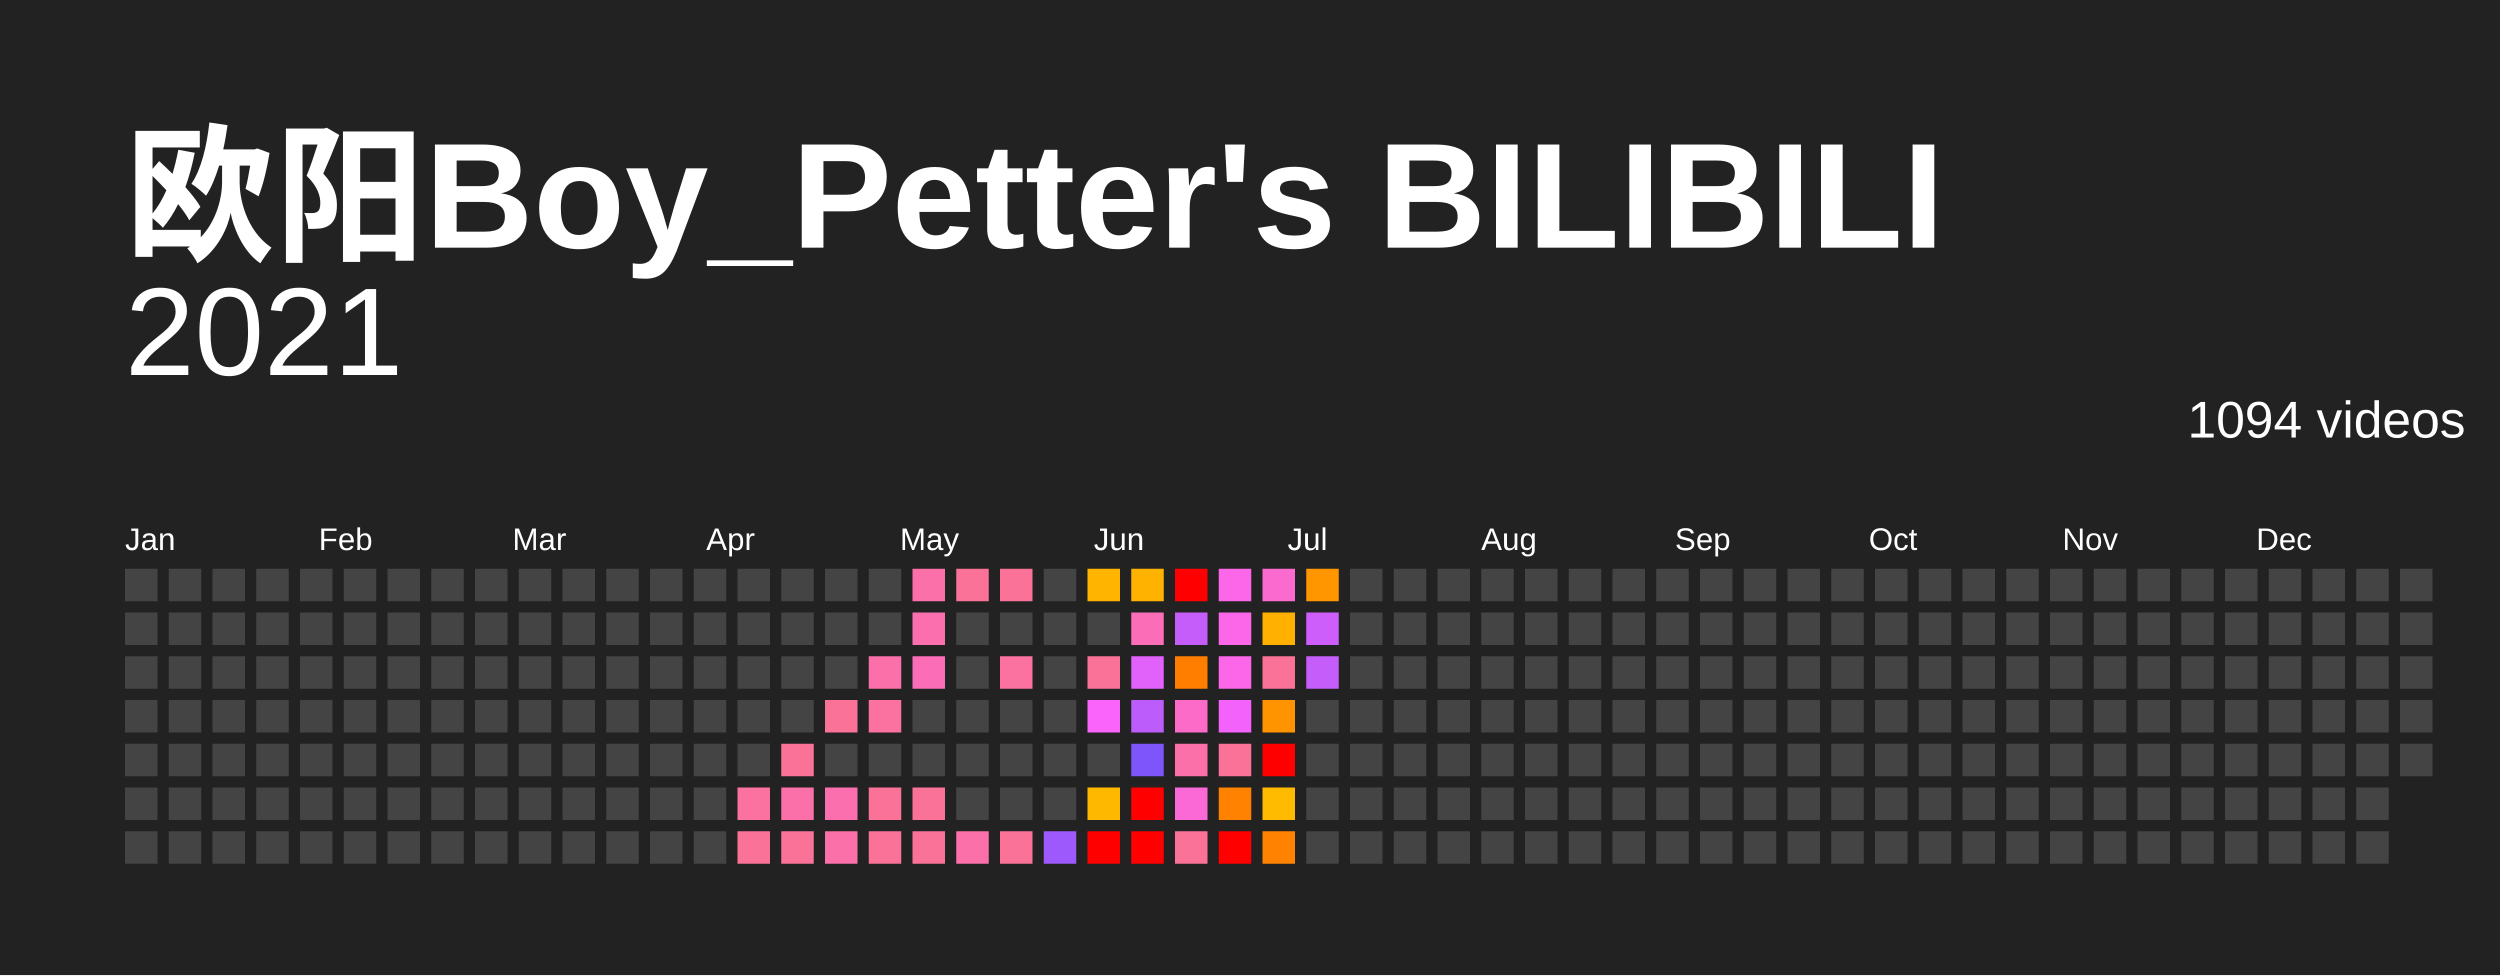
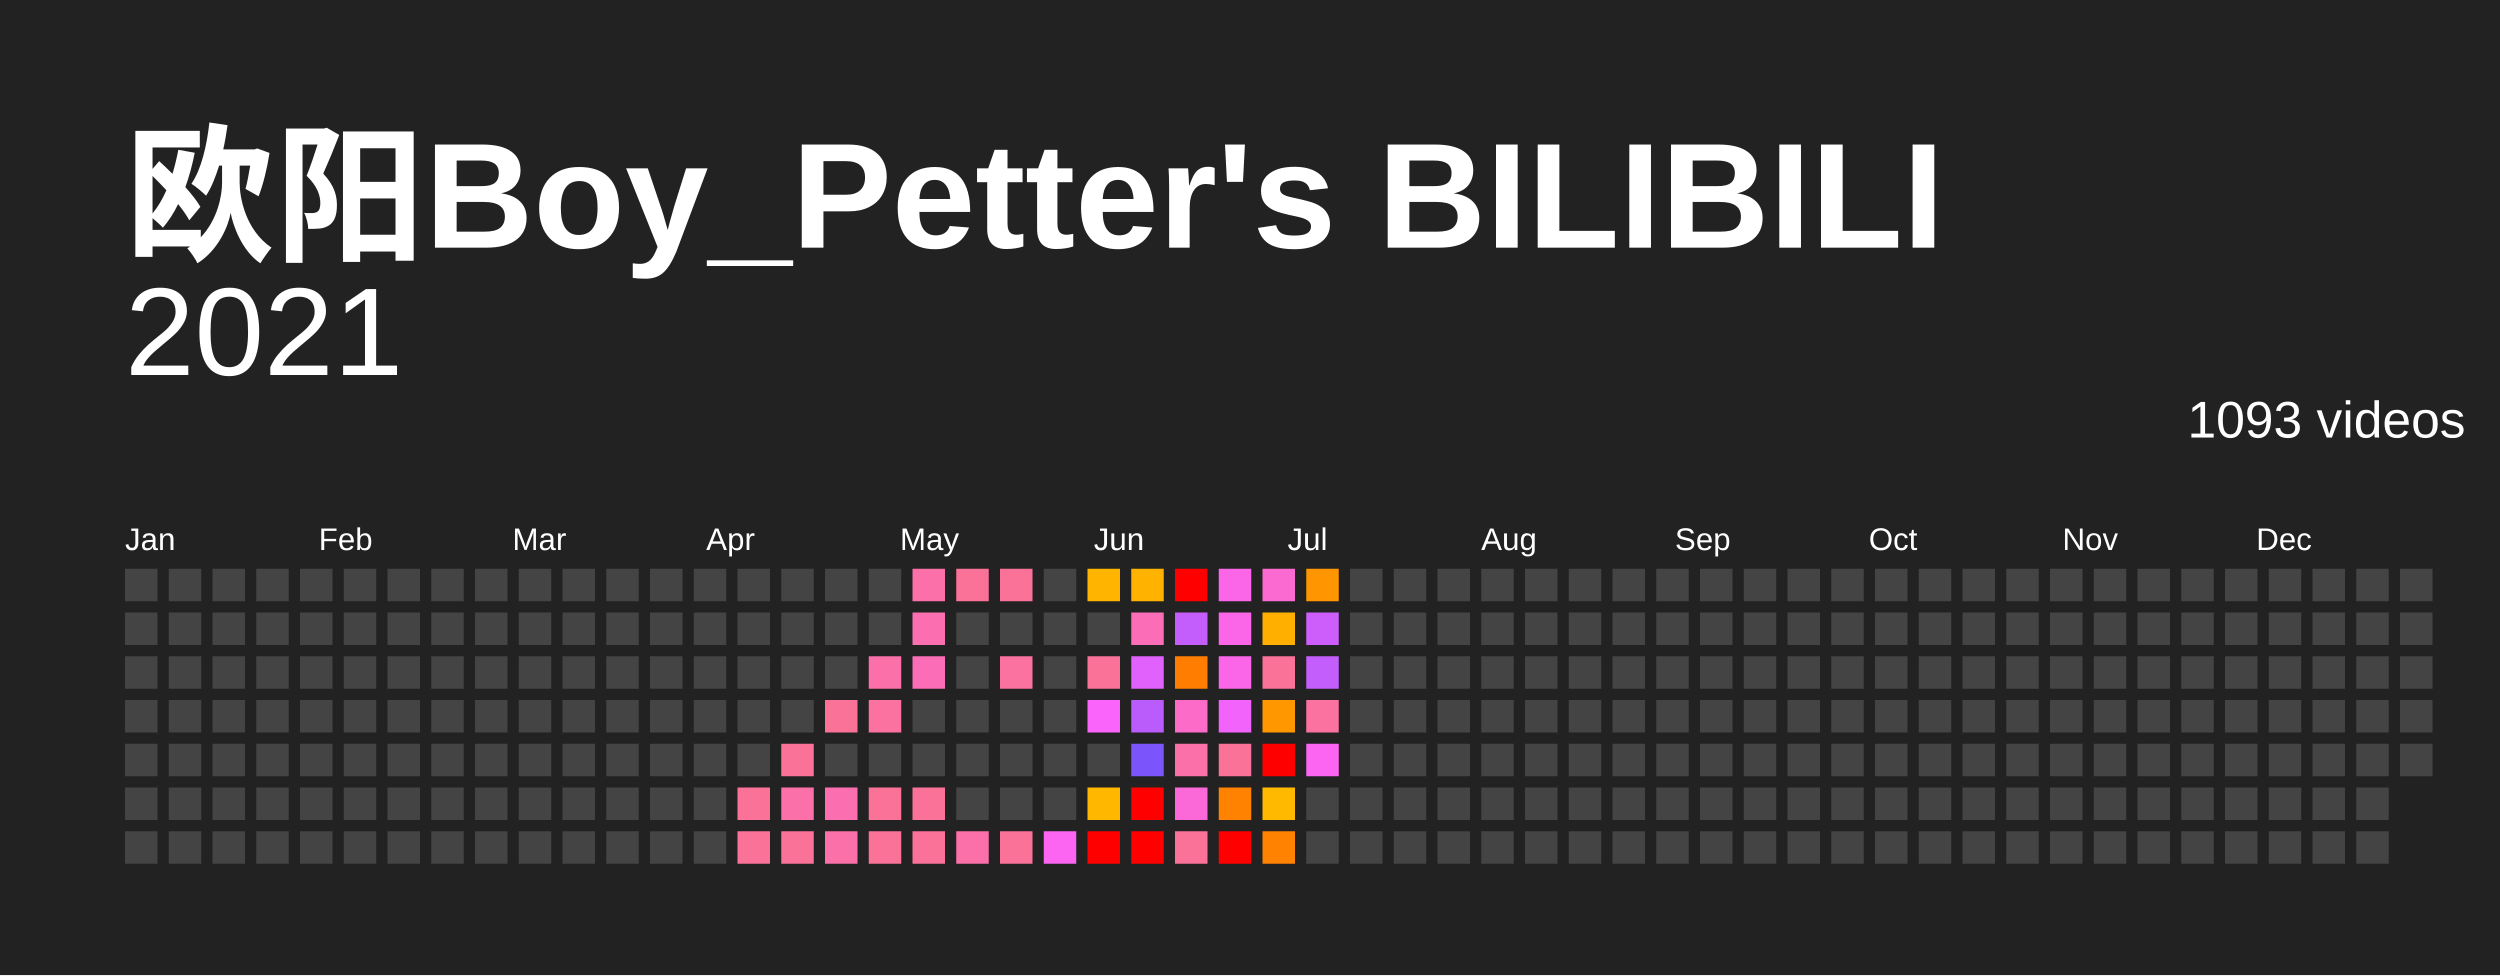
<svg xmlns="http://www.w3.org/2000/svg" baseProfile="full" height="78mm" version="1.1" viewBox="0,0,200,78" width="200mm">
  <defs />
  <rect fill="#222222" height="78" width="200" x="0" y="0" />
  <text fill="#FFFFFF" style="font-size:12px; font-family:Arial; font-weight:bold;" x="10" y="20">欧阳Boy_Petter's BILIBILI</text>
  <text alignment-baseline="hanging" fill="#FFFFFF" style="font-size:10.0px; font-family:Arial;" x="10" y="30">2021</text>
-   <text alignment-baseline="hanging" fill="#FFFFFF" style="font-size:4.125px; font-family:Arial;" x="175" y="35">1094 videos</text>
+   <text alignment-baseline="hanging" fill="#FFFFFF" style="font-size:4.125px; font-family:Arial;" x="175" y="35">1093 videos</text>
  <text fill="#FFFFFF" style="font-size:2.5px; font-family:Arial" x="10.0" y="44">Jan</text>
  <text fill="#FFFFFF" style="font-size:2.5px; font-family:Arial" x="25.5" y="44">Feb</text>
  <text fill="#FFFFFF" style="font-size:2.5px; font-family:Arial" x="41.0" y="44">Mar</text>
  <text fill="#FFFFFF" style="font-size:2.5px; font-family:Arial" x="56.5" y="44">Apr</text>
  <text fill="#FFFFFF" style="font-size:2.5px; font-family:Arial" x="72.0" y="44">May</text>
  <text fill="#FFFFFF" style="font-size:2.5px; font-family:Arial" x="87.5" y="44">Jun</text>
  <text fill="#FFFFFF" style="font-size:2.5px; font-family:Arial" x="103.0" y="44">Jul</text>
  <text fill="#FFFFFF" style="font-size:2.5px; font-family:Arial" x="118.5" y="44">Aug</text>
  <text fill="#FFFFFF" style="font-size:2.5px; font-family:Arial" x="134.0" y="44">Sep</text>
  <text fill="#FFFFFF" style="font-size:2.5px; font-family:Arial" x="149.5" y="44">Oct</text>
  <text fill="#FFFFFF" style="font-size:2.5px; font-family:Arial" x="165.0" y="44">Nov</text>
  <text fill="#FFFFFF" style="font-size:2.5px; font-family:Arial" x="180.5" y="44">Dec</text>
  <rect fill="#444444" height="2.6" width="2.6" x="10.0" y="45.5" />
  <rect fill="#444444" height="2.6" width="2.6" x="10.0" y="49.0" />
  <rect fill="#444444" height="2.6" width="2.6" x="10.0" y="52.5" />
  <rect fill="#444444" height="2.6" width="2.6" x="10.0" y="56.0" />
  <rect fill="#444444" height="2.6" width="2.6" x="10.0" y="59.5" />
  <rect fill="#444444" height="2.6" width="2.6" x="10.0" y="63.0" />
  <rect fill="#444444" height="2.6" width="2.6" x="10.0" y="66.5" />
  <rect fill="#444444" height="2.6" width="2.6" x="13.5" y="45.5" />
  <rect fill="#444444" height="2.6" width="2.6" x="13.5" y="49.0" />
  <rect fill="#444444" height="2.6" width="2.6" x="13.5" y="52.5" />
  <rect fill="#444444" height="2.6" width="2.6" x="13.5" y="56.0" />
  <rect fill="#444444" height="2.6" width="2.6" x="13.5" y="59.5" />
  <rect fill="#444444" height="2.6" width="2.6" x="13.5" y="63.0" />
  <rect fill="#444444" height="2.6" width="2.6" x="13.5" y="66.5" />
  <rect fill="#444444" height="2.6" width="2.6" x="17.0" y="45.5" />
  <rect fill="#444444" height="2.6" width="2.6" x="17.0" y="49.0" />
  <rect fill="#444444" height="2.6" width="2.6" x="17.0" y="52.5" />
  <rect fill="#444444" height="2.6" width="2.6" x="17.0" y="56.0" />
  <rect fill="#444444" height="2.6" width="2.6" x="17.0" y="59.5" />
  <rect fill="#444444" height="2.6" width="2.6" x="17.0" y="63.0" />
  <rect fill="#444444" height="2.6" width="2.6" x="17.0" y="66.5" />
  <rect fill="#444444" height="2.6" width="2.6" x="20.5" y="45.5" />
  <rect fill="#444444" height="2.6" width="2.6" x="20.5" y="49.0" />
  <rect fill="#444444" height="2.6" width="2.6" x="20.5" y="52.5" />
  <rect fill="#444444" height="2.6" width="2.6" x="20.5" y="56.0" />
  <rect fill="#444444" height="2.6" width="2.6" x="20.5" y="59.5" />
  <rect fill="#444444" height="2.6" width="2.6" x="20.5" y="63.0" />
  <rect fill="#444444" height="2.6" width="2.6" x="20.5" y="66.5" />
  <rect fill="#444444" height="2.6" width="2.6" x="24.0" y="45.5" />
  <rect fill="#444444" height="2.6" width="2.6" x="24.0" y="49.0" />
  <rect fill="#444444" height="2.6" width="2.6" x="24.0" y="52.5" />
  <rect fill="#444444" height="2.6" width="2.6" x="24.0" y="56.0" />
  <rect fill="#444444" height="2.6" width="2.6" x="24.0" y="59.5" />
  <rect fill="#444444" height="2.6" width="2.6" x="24.0" y="63.0" />
  <rect fill="#444444" height="2.6" width="2.6" x="24.0" y="66.5" />
  <rect fill="#444444" height="2.6" width="2.6" x="27.5" y="45.5" />
  <rect fill="#444444" height="2.6" width="2.6" x="27.5" y="49.0" />
  <rect fill="#444444" height="2.6" width="2.6" x="27.5" y="52.5" />
  <rect fill="#444444" height="2.6" width="2.6" x="27.5" y="56.0" />
  <rect fill="#444444" height="2.6" width="2.6" x="27.5" y="59.5" />
  <rect fill="#444444" height="2.6" width="2.6" x="27.5" y="63.0" />
  <rect fill="#444444" height="2.6" width="2.6" x="27.5" y="66.5" />
  <rect fill="#444444" height="2.6" width="2.6" x="31.0" y="45.5" />
  <rect fill="#444444" height="2.6" width="2.6" x="31.0" y="49.0" />
  <rect fill="#444444" height="2.6" width="2.6" x="31.0" y="52.5" />
  <rect fill="#444444" height="2.6" width="2.6" x="31.0" y="56.0" />
  <rect fill="#444444" height="2.6" width="2.6" x="31.0" y="59.5" />
  <rect fill="#444444" height="2.6" width="2.6" x="31.0" y="63.0" />
  <rect fill="#444444" height="2.6" width="2.6" x="31.0" y="66.5" />
  <rect fill="#444444" height="2.6" width="2.6" x="34.5" y="45.5" />
  <rect fill="#444444" height="2.6" width="2.6" x="34.5" y="49.0" />
  <rect fill="#444444" height="2.6" width="2.6" x="34.5" y="52.5" />
  <rect fill="#444444" height="2.6" width="2.6" x="34.5" y="56.0" />
  <rect fill="#444444" height="2.6" width="2.6" x="34.5" y="59.5" />
  <rect fill="#444444" height="2.6" width="2.6" x="34.5" y="63.0" />
  <rect fill="#444444" height="2.6" width="2.6" x="34.5" y="66.5" />
  <rect fill="#444444" height="2.6" width="2.6" x="38.0" y="45.5" />
  <rect fill="#444444" height="2.6" width="2.6" x="38.0" y="49.0" />
  <rect fill="#444444" height="2.6" width="2.6" x="38.0" y="52.5" />
  <rect fill="#444444" height="2.6" width="2.6" x="38.0" y="56.0" />
  <rect fill="#444444" height="2.6" width="2.6" x="38.0" y="59.5" />
  <rect fill="#444444" height="2.6" width="2.6" x="38.0" y="63.0" />
  <rect fill="#444444" height="2.6" width="2.6" x="38.0" y="66.5" />
  <rect fill="#444444" height="2.6" width="2.6" x="41.5" y="45.5" />
  <rect fill="#444444" height="2.6" width="2.6" x="41.5" y="49.0" />
  <rect fill="#444444" height="2.6" width="2.6" x="41.5" y="52.5" />
  <rect fill="#444444" height="2.6" width="2.6" x="41.5" y="56.0" />
  <rect fill="#444444" height="2.6" width="2.6" x="41.5" y="59.5" />
  <rect fill="#444444" height="2.6" width="2.6" x="41.5" y="63.0" />
  <rect fill="#444444" height="2.6" width="2.6" x="41.5" y="66.5" />
  <rect fill="#444444" height="2.6" width="2.6" x="45.0" y="45.5" />
  <rect fill="#444444" height="2.6" width="2.6" x="45.0" y="49.0" />
  <rect fill="#444444" height="2.6" width="2.6" x="45.0" y="52.5" />
  <rect fill="#444444" height="2.6" width="2.6" x="45.0" y="56.0" />
  <rect fill="#444444" height="2.6" width="2.6" x="45.0" y="59.5" />
  <rect fill="#444444" height="2.6" width="2.6" x="45.0" y="63.0" />
  <rect fill="#444444" height="2.6" width="2.6" x="45.0" y="66.5" />
  <rect fill="#444444" height="2.6" width="2.6" x="48.5" y="45.5" />
  <rect fill="#444444" height="2.6" width="2.6" x="48.5" y="49.0" />
  <rect fill="#444444" height="2.6" width="2.6" x="48.5" y="52.5" />
  <rect fill="#444444" height="2.6" width="2.6" x="48.5" y="56.0" />
  <rect fill="#444444" height="2.6" width="2.6" x="48.5" y="59.5" />
  <rect fill="#444444" height="2.6" width="2.6" x="48.5" y="63.0" />
  <rect fill="#444444" height="2.6" width="2.6" x="48.5" y="66.5" />
  <rect fill="#444444" height="2.6" width="2.6" x="52.0" y="45.5" />
  <rect fill="#444444" height="2.6" width="2.6" x="52.0" y="49.0" />
  <rect fill="#444444" height="2.6" width="2.6" x="52.0" y="52.5" />
  <rect fill="#444444" height="2.6" width="2.6" x="52.0" y="56.0" />
  <rect fill="#444444" height="2.6" width="2.6" x="52.0" y="59.5" />
  <rect fill="#444444" height="2.6" width="2.6" x="52.0" y="63.0" />
  <rect fill="#444444" height="2.6" width="2.6" x="52.0" y="66.5" />
  <rect fill="#444444" height="2.6" width="2.6" x="55.5" y="45.5" />
  <rect fill="#444444" height="2.6" width="2.6" x="55.5" y="49.0" />
  <rect fill="#444444" height="2.6" width="2.6" x="55.5" y="52.5" />
  <rect fill="#444444" height="2.6" width="2.6" x="55.5" y="56.0" />
  <rect fill="#444444" height="2.6" width="2.6" x="55.5" y="59.5" />
  <rect fill="#444444" height="2.6" width="2.6" x="55.5" y="63.0" />
  <rect fill="#444444" height="2.6" width="2.6" x="55.5" y="66.5" />
  <rect fill="#444444" height="2.6" width="2.6" x="59.0" y="45.5" />
  <rect fill="#444444" height="2.6" width="2.6" x="59.0" y="49.0" />
  <rect fill="#444444" height="2.6" width="2.6" x="59.0" y="52.5" />
  <rect fill="#444444" height="2.6" width="2.6" x="59.0" y="56.0" />
  <rect fill="#444444" height="2.6" width="2.6" x="59.0" y="59.5" />
-   <rect fill="#fb71a0" height="2.6" width="2.6" x="59.0" y="63.0" />
+   <rect fill="#fb7299" height="2.6" width="2.6" x="59.0" y="63.0" />
  <rect fill="#fb7299" height="2.6" width="2.6" x="59.0" y="66.5" />
  <rect fill="#444444" height="2.6" width="2.6" x="62.5" y="45.5" />
  <rect fill="#444444" height="2.6" width="2.6" x="62.5" y="49.0" />
  <rect fill="#444444" height="2.6" width="2.6" x="62.5" y="52.5" />
  <rect fill="#444444" height="2.6" width="2.6" x="62.5" y="56.0" />
  <rect fill="#fb7299" height="2.6" width="2.6" x="62.5" y="59.5" />
  <rect fill="#fb70a8" height="2.6" width="2.6" x="62.5" y="63.0" />
  <rect fill="#fb7299" height="2.6" width="2.6" x="62.5" y="66.5" />
  <rect fill="#444444" height="2.6" width="2.6" x="66.0" y="45.5" />
  <rect fill="#444444" height="2.6" width="2.6" x="66.0" y="49.0" />
  <rect fill="#444444" height="2.6" width="2.6" x="66.0" y="52.5" />
  <rect fill="#fb7299" height="2.6" width="2.6" x="66.0" y="56.0" />
  <rect fill="#444444" height="2.6" width="2.6" x="66.0" y="59.5" />
-   <rect fill="#fb6faf" height="2.6" width="2.6" x="66.0" y="63.0" />
+   <rect fill="#fb6fb0" height="2.6" width="2.6" x="66.0" y="63.0" />
  <rect fill="#fb70a8" height="2.6" width="2.6" x="66.0" y="66.5" />
  <rect fill="#444444" height="2.6" width="2.6" x="69.5" y="45.5" />
  <rect fill="#444444" height="2.6" width="2.6" x="69.5" y="49.0" />
  <rect fill="#fb70a8" height="2.6" width="2.6" x="69.5" y="52.5" />
  <rect fill="#fb71a0" height="2.6" width="2.6" x="69.5" y="56.0" />
  <rect fill="#444444" height="2.6" width="2.6" x="69.5" y="59.5" />
  <rect fill="#fb7299" height="2.6" width="2.6" x="69.5" y="63.0" />
  <rect fill="#fb7299" height="2.6" width="2.6" x="69.5" y="66.5" />
  <rect fill="#fb70a8" height="2.6" width="2.6" x="73.0" y="45.5" />
-   <rect fill="#fb6faf" height="2.6" width="2.6" x="73.0" y="49.0" />
+   <rect fill="#fb6fb0" height="2.6" width="2.6" x="73.0" y="49.0" />
  <rect fill="#fb6db7" height="2.6" width="2.6" x="73.0" y="52.5" />
  <rect fill="#444444" height="2.6" width="2.6" x="73.0" y="56.0" />
  <rect fill="#444444" height="2.6" width="2.6" x="73.0" y="59.5" />
  <rect fill="#fb7299" height="2.6" width="2.6" x="73.0" y="63.0" />
  <rect fill="#fb7299" height="2.6" width="2.6" x="73.0" y="66.5" />
  <rect fill="#fb7299" height="2.6" width="2.6" x="76.5" y="45.5" />
  <rect fill="#444444" height="2.6" width="2.6" x="76.5" y="49.0" />
  <rect fill="#444444" height="2.6" width="2.6" x="76.5" y="52.5" />
  <rect fill="#444444" height="2.6" width="2.6" x="76.5" y="56.0" />
  <rect fill="#444444" height="2.6" width="2.6" x="76.5" y="59.5" />
  <rect fill="#444444" height="2.6" width="2.6" x="76.5" y="63.0" />
  <rect fill="#fb70a8" height="2.6" width="2.6" x="76.5" y="66.5" />
  <rect fill="#fb7299" height="2.6" width="2.6" x="80.0" y="45.5" />
  <rect fill="#444444" height="2.6" width="2.6" x="80.0" y="49.0" />
  <rect fill="#fb71a0" height="2.6" width="2.6" x="80.0" y="52.5" />
  <rect fill="#444444" height="2.6" width="2.6" x="80.0" y="56.0" />
  <rect fill="#444444" height="2.6" width="2.6" x="80.0" y="59.5" />
  <rect fill="#444444" height="2.6" width="2.6" x="80.0" y="63.0" />
  <rect fill="#fb7299" height="2.6" width="2.6" x="80.0" y="66.5" />
  <rect fill="#444444" height="2.6" width="2.6" x="83.5" y="45.5" />
  <rect fill="#444444" height="2.6" width="2.6" x="83.5" y="49.0" />
  <rect fill="#444444" height="2.6" width="2.6" x="83.5" y="52.5" />
  <rect fill="#444444" height="2.6" width="2.6" x="83.5" y="56.0" />
  <rect fill="#444444" height="2.6" width="2.6" x="83.5" y="59.5" />
  <rect fill="#444444" height="2.6" width="2.6" x="83.5" y="63.0" />
-   <rect fill="#9d59fb" height="2.6" width="2.6" x="83.5" y="66.5" />
+   <rect fill="#fb65f2" height="2.6" width="2.6" x="83.5" y="66.5" />
  <rect fill="#ffb500" height="2.6" width="2.6" x="87.0" y="45.5" />
  <rect fill="#444444" height="2.6" width="2.6" x="87.0" y="49.0" />
  <rect fill="#fb7299" height="2.6" width="2.6" x="87.0" y="52.5" />
-   <rect fill="#fb64fa" height="2.6" width="2.6" x="87.0" y="56.0" />
+   <rect fill="#fb64fb" height="2.6" width="2.6" x="87.0" y="56.0" />
  <rect fill="#444444" height="2.6" width="2.6" x="87.0" y="59.5" />
-   <rect fill="#ffb800" height="2.6" width="2.6" x="87.0" y="63.0" />
+   <rect fill="#ffb700" height="2.6" width="2.6" x="87.0" y="63.0" />
  <rect fill="red" height="2.6" width="2.6" x="87.0" y="66.5" />
-   <rect fill="#ffb300" height="2.6" width="2.6" x="90.5" y="45.5" />
+   <rect fill="#ffb200" height="2.6" width="2.6" x="90.5" y="45.5" />
  <rect fill="#fb6db7" height="2.6" width="2.6" x="90.5" y="49.0" />
-   <rect fill="#e161fb" height="2.6" width="2.6" x="90.5" y="52.5" />
-   <rect fill="#bb5cfb" height="2.6" width="2.6" x="90.5" y="56.0" />
-   <rect fill="#7d55fb" height="2.6" width="2.6" x="90.5" y="59.5" />
+   <rect fill="#e061fb" height="2.6" width="2.6" x="90.5" y="52.5" />
+   <rect fill="#b95cfb" height="2.6" width="2.6" x="90.5" y="56.0" />
+   <rect fill="#7b55fb" height="2.6" width="2.6" x="90.5" y="59.5" />
  <rect fill="red" height="2.6" width="2.6" x="90.5" y="63.0" />
  <rect fill="red" height="2.6" width="2.6" x="90.5" y="66.5" />
  <rect fill="red" height="2.6" width="2.6" x="94.0" y="45.5" />
-   <rect fill="#c55dfb" height="2.6" width="2.6" x="94.0" y="49.0" />
-   <rect fill="#ff7e00" height="2.6" width="2.6" x="94.0" y="52.5" />
+   <rect fill="#c35dfb" height="2.6" width="2.6" x="94.0" y="49.0" />
+   <rect fill="#ff7d00" height="2.6" width="2.6" x="94.0" y="52.5" />
  <rect fill="#fb6bc7" height="2.6" width="2.6" x="94.0" y="56.0" />
  <rect fill="#fb70a8" height="2.6" width="2.6" x="94.0" y="59.5" />
-   <rect fill="#fb69d7" height="2.6" width="2.6" x="94.0" y="63.0" />
+   <rect fill="#fb69d8" height="2.6" width="2.6" x="94.0" y="63.0" />
  <rect fill="#fb7299" height="2.6" width="2.6" x="94.0" y="66.5" />
-   <rect fill="#fb67e8" height="2.6" width="2.6" x="97.5" y="45.5" />
-   <rect fill="#fb67e8" height="2.6" width="2.6" x="97.5" y="49.0" />
-   <rect fill="#fb67e8" height="2.6" width="2.6" x="97.5" y="52.5" />
-   <rect fill="#f363fb" height="2.6" width="2.6" x="97.5" y="56.0" />
+   <rect fill="#fb66e9" height="2.6" width="2.6" x="97.5" y="45.5" />
+   <rect fill="#fb66e9" height="2.6" width="2.6" x="97.5" y="49.0" />
+   <rect fill="#fb66e9" height="2.6" width="2.6" x="97.5" y="52.5" />
+   <rect fill="#f263fb" height="2.6" width="2.6" x="97.5" y="56.0" />
  <rect fill="#fb7299" height="2.6" width="2.6" x="97.5" y="59.5" />
-   <rect fill="#ff8300" height="2.6" width="2.6" x="97.5" y="63.0" />
+   <rect fill="#ff8200" height="2.6" width="2.6" x="97.5" y="63.0" />
  <rect fill="red" height="2.6" width="2.6" x="97.5" y="66.5" />
-   <rect fill="#fb6acf" height="2.6" width="2.6" x="101.0" y="45.5" />
-   <rect fill="#ffb000" height="2.6" width="2.6" x="101.0" y="49.0" />
+   <rect fill="#fb6ad0" height="2.6" width="2.6" x="101.0" y="45.5" />
+   <rect fill="#ffaf00" height="2.6" width="2.6" x="101.0" y="49.0" />
  <rect fill="#fb7299" height="2.6" width="2.6" x="101.0" y="52.5" />
-   <rect fill="#ff9300" height="2.6" width="2.6" x="101.0" y="56.0" />
+   <rect fill="#ff9700" height="2.6" width="2.6" x="101.0" y="56.0" />
  <rect fill="red" height="2.6" width="2.6" x="101.0" y="59.5" />
-   <rect fill="#ffbb00" height="2.6" width="2.6" x="101.0" y="63.0" />
-   <rect fill="#ff8300" height="2.6" width="2.6" x="101.0" y="66.5" />
-   <rect fill="#ff9600" height="2.6" width="2.6" x="104.5" y="45.5" />
-   <rect fill="#ce5efb" height="2.6" width="2.6" x="104.5" y="49.0" />
-   <rect fill="#c55dfb" height="2.6" width="2.6" x="104.5" y="52.5" />
-   <rect fill="#444444" height="2.6" width="2.6" x="104.5" y="56.0" />
-   <rect fill="#444444" height="2.6" width="2.6" x="104.5" y="59.5" />
+   <rect fill="#ffba00" height="2.6" width="2.6" x="101.0" y="63.0" />
+   <rect fill="#ff8200" height="2.6" width="2.6" x="101.0" y="66.5" />
+   <rect fill="#ff9500" height="2.6" width="2.6" x="104.5" y="45.5" />
+   <rect fill="#cd5efb" height="2.6" width="2.6" x="104.5" y="49.0" />
+   <rect fill="#c35dfb" height="2.6" width="2.6" x="104.5" y="52.5" />
+   <rect fill="#fb71a0" height="2.6" width="2.6" x="104.5" y="56.0" />
+   <rect fill="#fb65f2" height="2.6" width="2.6" x="104.5" y="59.5" />
  <rect fill="#444444" height="2.6" width="2.6" x="104.5" y="63.0" />
  <rect fill="#444444" height="2.6" width="2.6" x="104.5" y="66.5" />
  <rect fill="#444444" height="2.6" width="2.6" x="108.0" y="45.5" />
  <rect fill="#444444" height="2.6" width="2.6" x="108.0" y="49.0" />
  <rect fill="#444444" height="2.6" width="2.6" x="108.0" y="52.5" />
  <rect fill="#444444" height="2.6" width="2.6" x="108.0" y="56.0" />
  <rect fill="#444444" height="2.6" width="2.6" x="108.0" y="59.5" />
  <rect fill="#444444" height="2.6" width="2.6" x="108.0" y="63.0" />
  <rect fill="#444444" height="2.6" width="2.6" x="108.0" y="66.5" />
  <rect fill="#444444" height="2.6" width="2.6" x="111.5" y="45.5" />
  <rect fill="#444444" height="2.6" width="2.6" x="111.5" y="49.0" />
  <rect fill="#444444" height="2.6" width="2.6" x="111.5" y="52.5" />
  <rect fill="#444444" height="2.6" width="2.6" x="111.5" y="56.0" />
  <rect fill="#444444" height="2.6" width="2.6" x="111.5" y="59.5" />
  <rect fill="#444444" height="2.6" width="2.6" x="111.5" y="63.0" />
  <rect fill="#444444" height="2.6" width="2.6" x="111.5" y="66.5" />
  <rect fill="#444444" height="2.6" width="2.6" x="115.0" y="45.5" />
  <rect fill="#444444" height="2.6" width="2.6" x="115.0" y="49.0" />
  <rect fill="#444444" height="2.6" width="2.6" x="115.0" y="52.5" />
  <rect fill="#444444" height="2.6" width="2.6" x="115.0" y="56.0" />
  <rect fill="#444444" height="2.6" width="2.6" x="115.0" y="59.5" />
  <rect fill="#444444" height="2.6" width="2.6" x="115.0" y="63.0" />
  <rect fill="#444444" height="2.6" width="2.6" x="115.0" y="66.5" />
  <rect fill="#444444" height="2.6" width="2.6" x="118.5" y="45.5" />
  <rect fill="#444444" height="2.6" width="2.6" x="118.5" y="49.0" />
  <rect fill="#444444" height="2.6" width="2.6" x="118.5" y="52.5" />
  <rect fill="#444444" height="2.6" width="2.6" x="118.5" y="56.0" />
  <rect fill="#444444" height="2.6" width="2.6" x="118.5" y="59.5" />
  <rect fill="#444444" height="2.6" width="2.6" x="118.5" y="63.0" />
  <rect fill="#444444" height="2.6" width="2.6" x="118.5" y="66.5" />
  <rect fill="#444444" height="2.6" width="2.6" x="122.0" y="45.5" />
  <rect fill="#444444" height="2.6" width="2.6" x="122.0" y="49.0" />
  <rect fill="#444444" height="2.6" width="2.6" x="122.0" y="52.5" />
  <rect fill="#444444" height="2.6" width="2.6" x="122.0" y="56.0" />
  <rect fill="#444444" height="2.6" width="2.6" x="122.0" y="59.5" />
  <rect fill="#444444" height="2.6" width="2.6" x="122.0" y="63.0" />
  <rect fill="#444444" height="2.6" width="2.6" x="122.0" y="66.5" />
  <rect fill="#444444" height="2.6" width="2.6" x="125.5" y="45.5" />
  <rect fill="#444444" height="2.6" width="2.6" x="125.5" y="49.0" />
  <rect fill="#444444" height="2.6" width="2.6" x="125.5" y="52.5" />
  <rect fill="#444444" height="2.6" width="2.6" x="125.5" y="56.0" />
  <rect fill="#444444" height="2.6" width="2.6" x="125.5" y="59.5" />
  <rect fill="#444444" height="2.6" width="2.6" x="125.5" y="63.0" />
  <rect fill="#444444" height="2.6" width="2.6" x="125.5" y="66.5" />
  <rect fill="#444444" height="2.6" width="2.6" x="129.0" y="45.5" />
  <rect fill="#444444" height="2.6" width="2.6" x="129.0" y="49.0" />
  <rect fill="#444444" height="2.6" width="2.6" x="129.0" y="52.5" />
  <rect fill="#444444" height="2.6" width="2.6" x="129.0" y="56.0" />
  <rect fill="#444444" height="2.6" width="2.6" x="129.0" y="59.5" />
  <rect fill="#444444" height="2.6" width="2.6" x="129.0" y="63.0" />
  <rect fill="#444444" height="2.6" width="2.6" x="129.0" y="66.5" />
  <rect fill="#444444" height="2.6" width="2.6" x="132.5" y="45.5" />
  <rect fill="#444444" height="2.6" width="2.6" x="132.5" y="49.0" />
  <rect fill="#444444" height="2.6" width="2.6" x="132.5" y="52.5" />
  <rect fill="#444444" height="2.6" width="2.6" x="132.5" y="56.0" />
  <rect fill="#444444" height="2.6" width="2.6" x="132.5" y="59.5" />
  <rect fill="#444444" height="2.6" width="2.6" x="132.5" y="63.0" />
  <rect fill="#444444" height="2.6" width="2.6" x="132.5" y="66.5" />
  <rect fill="#444444" height="2.6" width="2.6" x="136.0" y="45.5" />
  <rect fill="#444444" height="2.6" width="2.6" x="136.0" y="49.0" />
  <rect fill="#444444" height="2.6" width="2.6" x="136.0" y="52.5" />
  <rect fill="#444444" height="2.6" width="2.6" x="136.0" y="56.0" />
  <rect fill="#444444" height="2.6" width="2.6" x="136.0" y="59.5" />
  <rect fill="#444444" height="2.6" width="2.6" x="136.0" y="63.0" />
  <rect fill="#444444" height="2.6" width="2.6" x="136.0" y="66.5" />
  <rect fill="#444444" height="2.6" width="2.6" x="139.5" y="45.5" />
  <rect fill="#444444" height="2.6" width="2.6" x="139.5" y="49.0" />
  <rect fill="#444444" height="2.6" width="2.6" x="139.5" y="52.5" />
  <rect fill="#444444" height="2.6" width="2.6" x="139.5" y="56.0" />
  <rect fill="#444444" height="2.6" width="2.6" x="139.5" y="59.5" />
  <rect fill="#444444" height="2.6" width="2.6" x="139.5" y="63.0" />
  <rect fill="#444444" height="2.6" width="2.6" x="139.5" y="66.5" />
  <rect fill="#444444" height="2.6" width="2.6" x="143.0" y="45.5" />
  <rect fill="#444444" height="2.6" width="2.6" x="143.0" y="49.0" />
  <rect fill="#444444" height="2.6" width="2.6" x="143.0" y="52.5" />
  <rect fill="#444444" height="2.6" width="2.6" x="143.0" y="56.0" />
  <rect fill="#444444" height="2.6" width="2.6" x="143.0" y="59.5" />
  <rect fill="#444444" height="2.6" width="2.6" x="143.0" y="63.0" />
  <rect fill="#444444" height="2.6" width="2.6" x="143.0" y="66.5" />
  <rect fill="#444444" height="2.6" width="2.6" x="146.5" y="45.5" />
  <rect fill="#444444" height="2.6" width="2.6" x="146.5" y="49.0" />
  <rect fill="#444444" height="2.6" width="2.6" x="146.5" y="52.5" />
  <rect fill="#444444" height="2.6" width="2.6" x="146.5" y="56.0" />
  <rect fill="#444444" height="2.6" width="2.6" x="146.5" y="59.5" />
  <rect fill="#444444" height="2.6" width="2.6" x="146.5" y="63.0" />
  <rect fill="#444444" height="2.6" width="2.6" x="146.5" y="66.5" />
  <rect fill="#444444" height="2.6" width="2.6" x="150.0" y="45.5" />
  <rect fill="#444444" height="2.6" width="2.6" x="150.0" y="49.0" />
  <rect fill="#444444" height="2.6" width="2.6" x="150.0" y="52.5" />
  <rect fill="#444444" height="2.6" width="2.6" x="150.0" y="56.0" />
  <rect fill="#444444" height="2.6" width="2.6" x="150.0" y="59.5" />
  <rect fill="#444444" height="2.6" width="2.6" x="150.0" y="63.0" />
  <rect fill="#444444" height="2.6" width="2.6" x="150.0" y="66.5" />
  <rect fill="#444444" height="2.6" width="2.6" x="153.5" y="45.5" />
  <rect fill="#444444" height="2.6" width="2.6" x="153.5" y="49.0" />
  <rect fill="#444444" height="2.6" width="2.6" x="153.5" y="52.5" />
  <rect fill="#444444" height="2.6" width="2.6" x="153.5" y="56.0" />
  <rect fill="#444444" height="2.6" width="2.6" x="153.5" y="59.5" />
  <rect fill="#444444" height="2.6" width="2.6" x="153.5" y="63.0" />
  <rect fill="#444444" height="2.6" width="2.6" x="153.5" y="66.5" />
  <rect fill="#444444" height="2.6" width="2.6" x="157.0" y="45.5" />
  <rect fill="#444444" height="2.6" width="2.6" x="157.0" y="49.0" />
  <rect fill="#444444" height="2.6" width="2.6" x="157.0" y="52.5" />
  <rect fill="#444444" height="2.6" width="2.6" x="157.0" y="56.0" />
  <rect fill="#444444" height="2.6" width="2.6" x="157.0" y="59.5" />
  <rect fill="#444444" height="2.6" width="2.6" x="157.0" y="63.0" />
  <rect fill="#444444" height="2.6" width="2.6" x="157.0" y="66.5" />
  <rect fill="#444444" height="2.6" width="2.6" x="160.5" y="45.5" />
  <rect fill="#444444" height="2.6" width="2.6" x="160.5" y="49.0" />
  <rect fill="#444444" height="2.6" width="2.6" x="160.5" y="52.5" />
  <rect fill="#444444" height="2.6" width="2.6" x="160.5" y="56.0" />
  <rect fill="#444444" height="2.6" width="2.6" x="160.5" y="59.5" />
  <rect fill="#444444" height="2.6" width="2.6" x="160.5" y="63.0" />
  <rect fill="#444444" height="2.6" width="2.6" x="160.5" y="66.5" />
  <rect fill="#444444" height="2.6" width="2.6" x="164.0" y="45.5" />
  <rect fill="#444444" height="2.6" width="2.6" x="164.0" y="49.0" />
  <rect fill="#444444" height="2.6" width="2.6" x="164.0" y="52.5" />
  <rect fill="#444444" height="2.6" width="2.6" x="164.0" y="56.0" />
  <rect fill="#444444" height="2.6" width="2.6" x="164.0" y="59.5" />
  <rect fill="#444444" height="2.6" width="2.6" x="164.0" y="63.0" />
  <rect fill="#444444" height="2.6" width="2.6" x="164.0" y="66.5" />
  <rect fill="#444444" height="2.6" width="2.6" x="167.5" y="45.5" />
  <rect fill="#444444" height="2.6" width="2.6" x="167.5" y="49.0" />
  <rect fill="#444444" height="2.6" width="2.6" x="167.5" y="52.5" />
  <rect fill="#444444" height="2.6" width="2.6" x="167.5" y="56.0" />
  <rect fill="#444444" height="2.6" width="2.6" x="167.5" y="59.5" />
  <rect fill="#444444" height="2.6" width="2.6" x="167.5" y="63.0" />
  <rect fill="#444444" height="2.6" width="2.6" x="167.5" y="66.5" />
  <rect fill="#444444" height="2.6" width="2.6" x="171.0" y="45.5" />
  <rect fill="#444444" height="2.6" width="2.6" x="171.0" y="49.0" />
  <rect fill="#444444" height="2.6" width="2.6" x="171.0" y="52.5" />
  <rect fill="#444444" height="2.6" width="2.6" x="171.0" y="56.0" />
  <rect fill="#444444" height="2.6" width="2.6" x="171.0" y="59.5" />
  <rect fill="#444444" height="2.6" width="2.6" x="171.0" y="63.0" />
  <rect fill="#444444" height="2.6" width="2.6" x="171.0" y="66.5" />
  <rect fill="#444444" height="2.6" width="2.6" x="174.5" y="45.5" />
  <rect fill="#444444" height="2.6" width="2.6" x="174.5" y="49.0" />
  <rect fill="#444444" height="2.6" width="2.6" x="174.5" y="52.5" />
  <rect fill="#444444" height="2.6" width="2.6" x="174.5" y="56.0" />
  <rect fill="#444444" height="2.6" width="2.6" x="174.5" y="59.5" />
  <rect fill="#444444" height="2.6" width="2.6" x="174.5" y="63.0" />
  <rect fill="#444444" height="2.6" width="2.6" x="174.5" y="66.5" />
  <rect fill="#444444" height="2.6" width="2.6" x="178.0" y="45.5" />
  <rect fill="#444444" height="2.6" width="2.6" x="178.0" y="49.0" />
  <rect fill="#444444" height="2.6" width="2.6" x="178.0" y="52.5" />
  <rect fill="#444444" height="2.6" width="2.6" x="178.0" y="56.0" />
  <rect fill="#444444" height="2.6" width="2.6" x="178.0" y="59.5" />
  <rect fill="#444444" height="2.6" width="2.6" x="178.0" y="63.0" />
  <rect fill="#444444" height="2.6" width="2.6" x="178.0" y="66.5" />
  <rect fill="#444444" height="2.6" width="2.6" x="181.5" y="45.5" />
  <rect fill="#444444" height="2.6" width="2.6" x="181.5" y="49.0" />
  <rect fill="#444444" height="2.6" width="2.6" x="181.5" y="52.5" />
  <rect fill="#444444" height="2.6" width="2.6" x="181.5" y="56.0" />
  <rect fill="#444444" height="2.6" width="2.6" x="181.5" y="59.5" />
  <rect fill="#444444" height="2.6" width="2.6" x="181.5" y="63.0" />
  <rect fill="#444444" height="2.6" width="2.6" x="181.5" y="66.5" />
  <rect fill="#444444" height="2.6" width="2.6" x="185.0" y="45.5" />
  <rect fill="#444444" height="2.6" width="2.6" x="185.0" y="49.0" />
  <rect fill="#444444" height="2.6" width="2.6" x="185.0" y="52.5" />
  <rect fill="#444444" height="2.6" width="2.6" x="185.0" y="56.0" />
  <rect fill="#444444" height="2.6" width="2.6" x="185.0" y="59.5" />
  <rect fill="#444444" height="2.6" width="2.6" x="185.0" y="63.0" />
  <rect fill="#444444" height="2.6" width="2.6" x="185.0" y="66.5" />
  <rect fill="#444444" height="2.6" width="2.6" x="188.5" y="45.5" />
  <rect fill="#444444" height="2.6" width="2.6" x="188.5" y="49.0" />
  <rect fill="#444444" height="2.6" width="2.6" x="188.5" y="52.5" />
  <rect fill="#444444" height="2.6" width="2.6" x="188.5" y="56.0" />
  <rect fill="#444444" height="2.6" width="2.6" x="188.5" y="59.5" />
  <rect fill="#444444" height="2.6" width="2.6" x="188.5" y="63.0" />
  <rect fill="#444444" height="2.6" width="2.6" x="188.5" y="66.5" />
  <rect fill="#444444" height="2.6" width="2.6" x="192.0" y="45.5" />
  <rect fill="#444444" height="2.6" width="2.6" x="192.0" y="49.0" />
  <rect fill="#444444" height="2.6" width="2.6" x="192.0" y="52.5" />
  <rect fill="#444444" height="2.6" width="2.6" x="192.0" y="56.0" />
  <rect fill="#444444" height="2.6" width="2.6" x="192.0" y="59.5" />
</svg>
